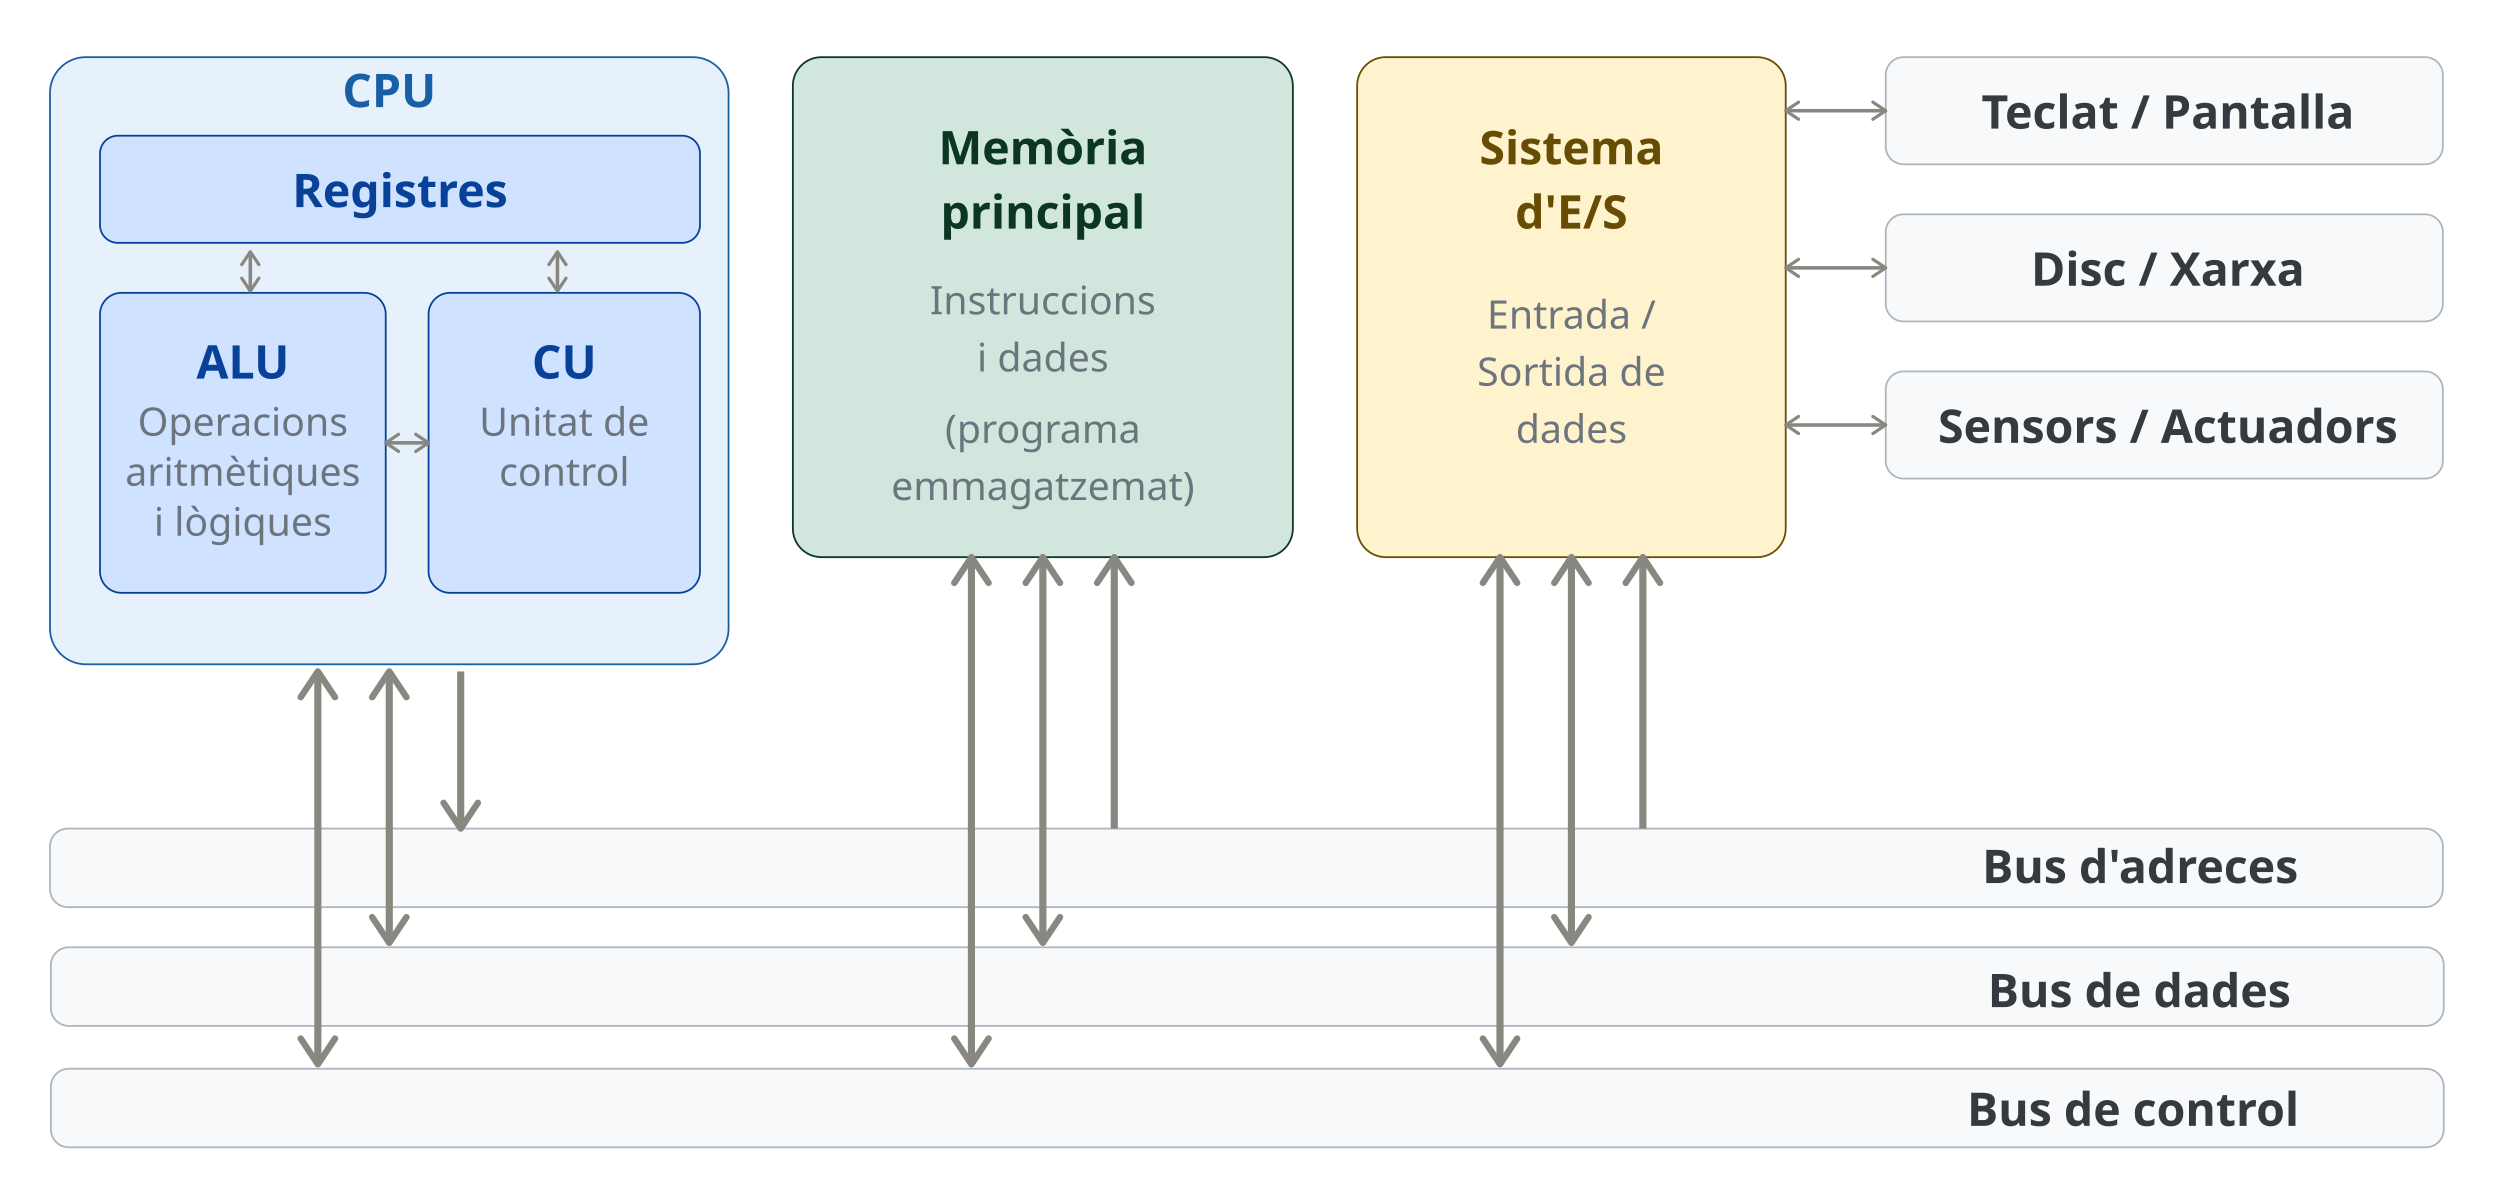
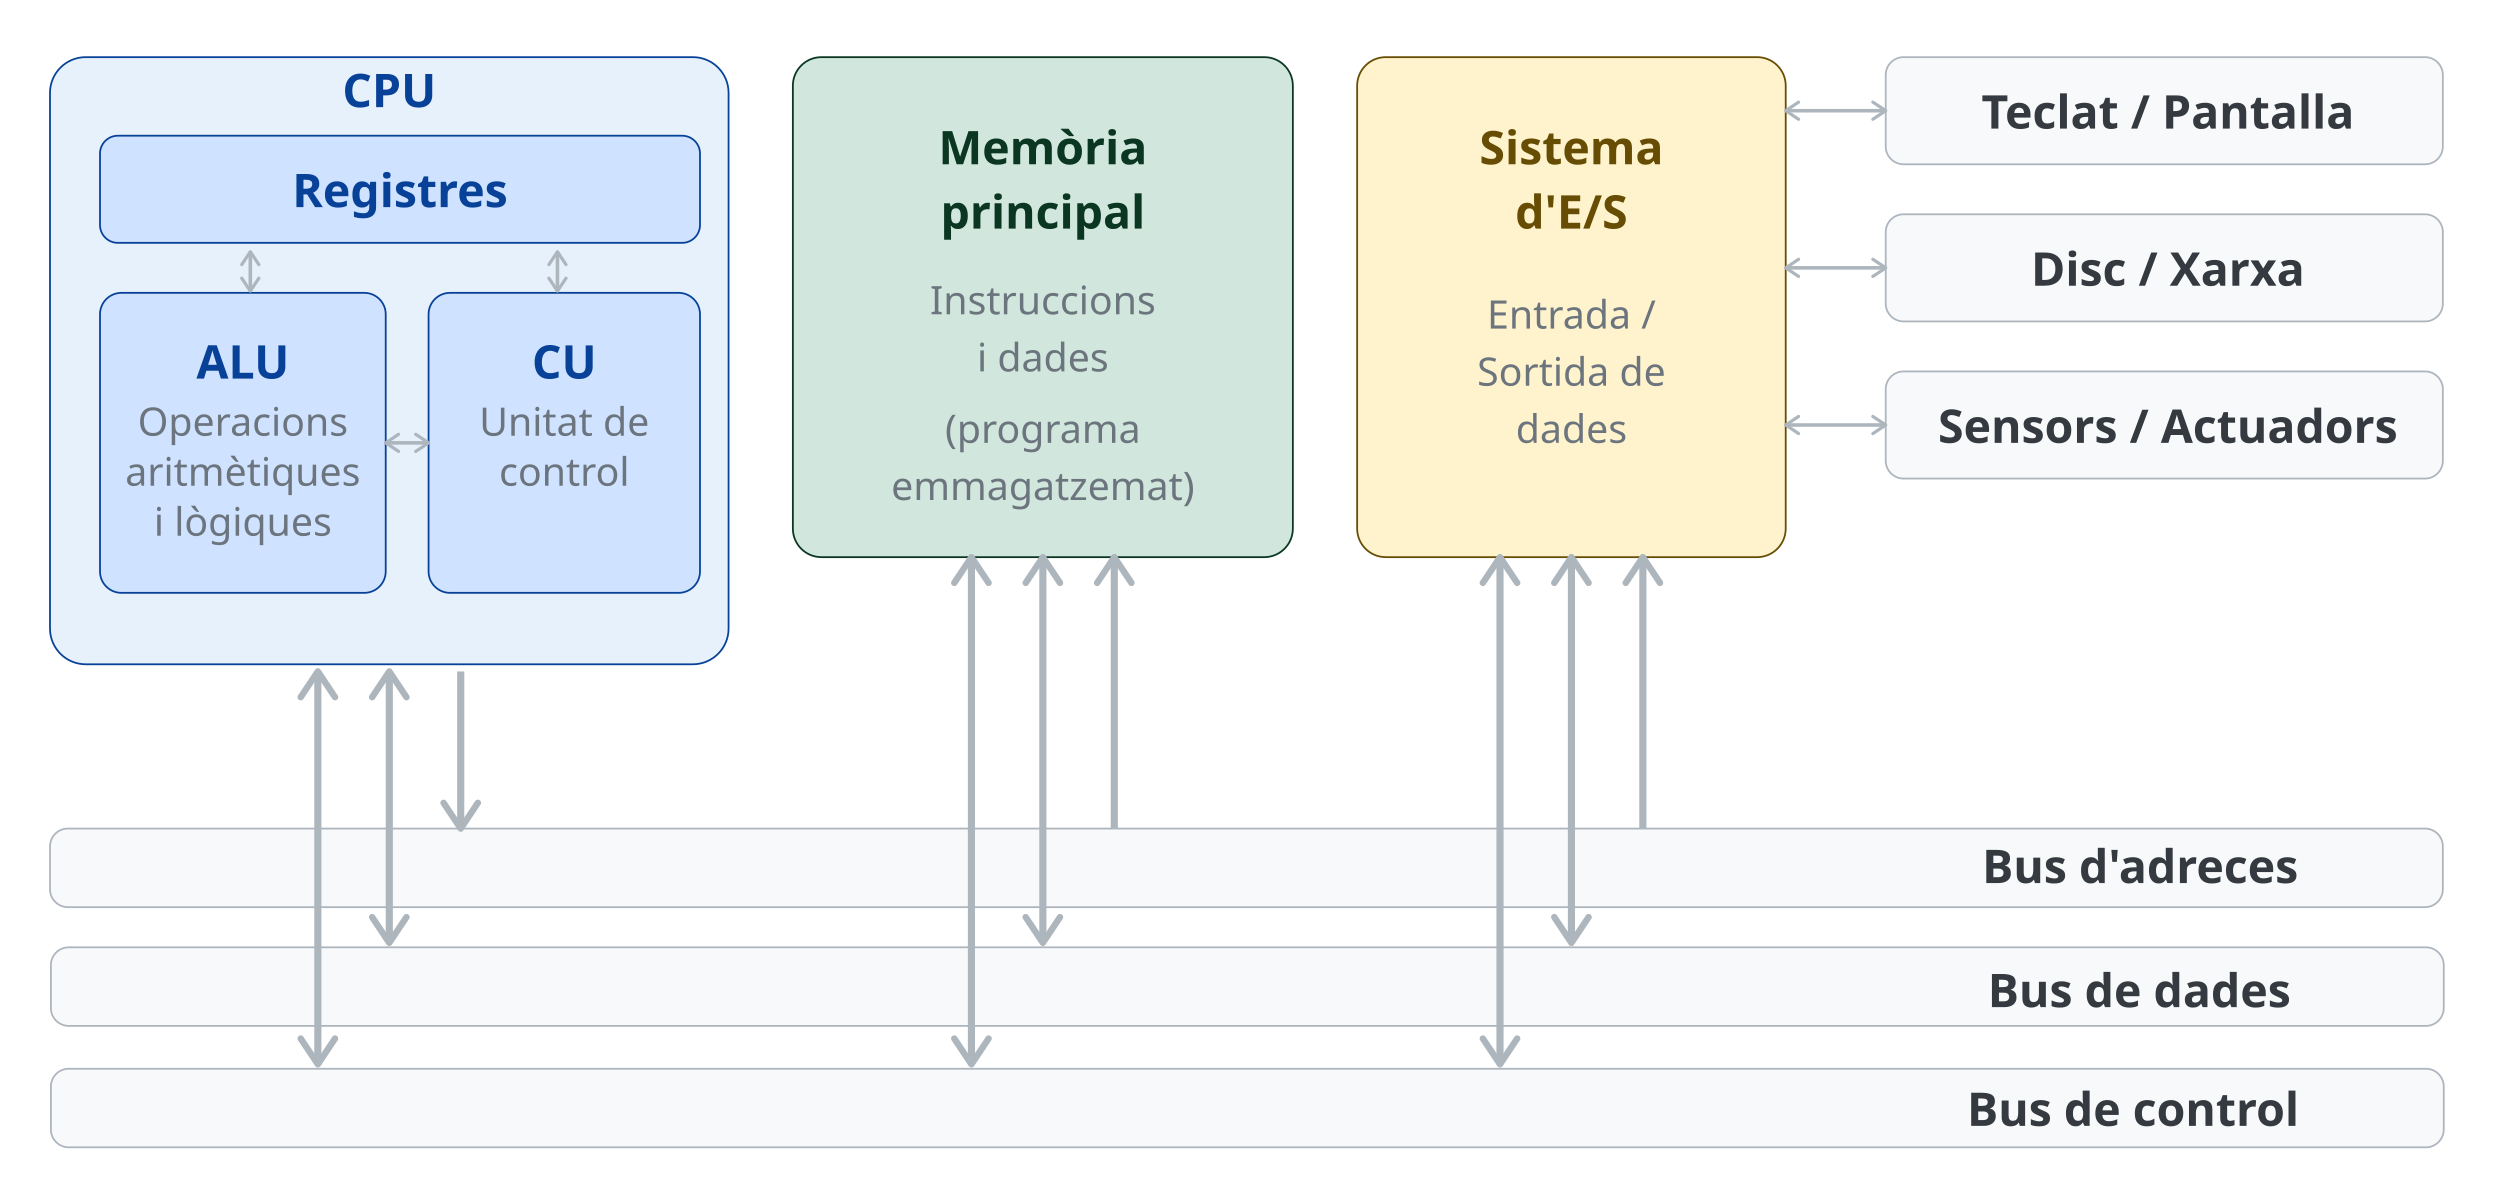
<svg xmlns="http://www.w3.org/2000/svg" width="100%" viewBox="0 0 700 335" version="1.1" id="svg30">
  <defs id="defs1">
    <marker id="arr" viewBox="0 0 10 10" refX="8" refY="5" markerWidth="6" markerHeight="6" orient="auto-start-reverse" preserveAspectRatio="xMidYMid">
      <path d="M 2,1 8,5 2,9" fill="none" stroke="context-stroke" stroke-width="1.5" stroke-linecap="round" stroke-linejoin="round" id="path1" />
    </marker>
    <marker id="arr-4" viewBox="0 0 10 10" refX="8" refY="5" markerWidth="6" markerHeight="6" orient="auto-start-reverse">
      <path d="M 2,1 8,5 2,9" fill="none" stroke="context-stroke" stroke-width="1.5" stroke-linecap="round" stroke-linejoin="round" id="path1-9" />
    </marker>
    <marker id="marker2" viewBox="0 0 10 10" refX="8" refY="5" markerWidth="6" markerHeight="6" orient="auto-start-reverse">
      <path d="M 2,1 8,5 2,9" fill="none" stroke="context-stroke" stroke-width="1.5" stroke-linecap="round" stroke-linejoin="round" id="path2" />
    </marker>
    <marker id="arr-7" viewBox="0 0 10 10" refX="8" refY="5" markerWidth="6" markerHeight="6" orient="auto-start-reverse">
      <path d="M 2,1 8,5 2,9" fill="none" stroke="context-stroke" stroke-width="1.5" stroke-linecap="round" stroke-linejoin="round" id="path1-2" />
    </marker>
    <marker id="marker2-7" viewBox="0 0 10 10" refX="8" refY="5" markerWidth="6" markerHeight="6" orient="auto-start-reverse">
      <path d="M 2,1 8,5 2,9" fill="none" stroke="context-stroke" stroke-width="1.5" stroke-linecap="round" stroke-linejoin="round" id="path2-2" />
    </marker>
    <marker id="arr-2" viewBox="0 0 10 10" refX="8" refY="5" markerWidth="6" markerHeight="6" orient="auto-start-reverse" preserveAspectRatio="xMidYMid">
      <path d="M 2,1 8,5 2,9" fill="none" stroke="context-stroke" stroke-width="1.5" stroke-linecap="round" stroke-linejoin="round" id="path1-91" />
    </marker>
    <marker id="marker2-2" viewBox="0 0 10 10" refX="8" refY="5" markerWidth="6" markerHeight="6" orient="auto-start-reverse" preserveAspectRatio="xMidYMid">
      <path d="M 2,1 8,5 2,9" fill="none" stroke="context-stroke" stroke-width="1.5" stroke-linecap="round" stroke-linejoin="round" id="path2-7" />
    </marker>
    <marker id="marker3" viewBox="0 0 10 10" refX="8" refY="5" markerWidth="6" markerHeight="6" orient="auto-start-reverse" preserveAspectRatio="xMidYMid">
      <path d="M 2,1 8,5 2,9" fill="none" stroke="context-stroke" stroke-width="1.5" stroke-linecap="round" stroke-linejoin="round" id="path3" />
    </marker>
    <marker id="marker4" viewBox="0 0 10 10" refX="8" refY="5" markerWidth="6" markerHeight="6" orient="auto-start-reverse" preserveAspectRatio="xMidYMid">
      <path d="M 2,1 8,5 2,9" fill="none" stroke="context-stroke" stroke-width="1.5" stroke-linecap="round" stroke-linejoin="round" id="path4" />
    </marker>
  </defs>
  <style id="style1">
    text { font-family: 'Source Sans Pro', sans-serif; }
    .tm { font-size: 13px; font-weight: 600; text-anchor: middle; }
    .ts { font-size: 11px; text-anchor: middle; fill: #6c757d; }
  </style>
-   <rect x="14" y="16" width="190" height="170" rx="10" fill="#e6f1fb" stroke="#185fa5" stroke-width="0.5" id="rect1" />
-   <text class="tm" fill="#185fa5" x="109" y="30" id="text1">CPU</text>
+   <rect x="14" y="16" width="190" height="170" rx="10" fill="#e6f1fb" stroke="#084298" stroke-width="0.5" id="rect1" />
+   <text class="tm" fill="#084298" x="109" y="30" id="text1">CPU</text>
  <rect x="28" y="82" width="80" height="84" rx="6" fill="#cfe2ff" stroke="#084298" stroke-width="0.5" id="rect2" />
  <text class="ts" fill="#084298" x="68" y="122" id="text3">Operacions</text>
  <text class="ts" fill="#084298" x="68" y="136" id="text4">aritmètiques</text>
  <text class="ts" fill="#084298" x="68" y="150" id="text5">i lògiques</text>
  <rect x="120" y="82" width="76" height="84" rx="6" fill="#cfe2ff" stroke="#084298" stroke-width="0.5" id="rect5" />
  <text class="ts" fill="#084298" x="158" y="122" id="text7">Unitat de</text>
  <text class="ts" fill="#084298" x="158" y="136" id="text8">control</text>
-   <line x1="108" y1="124" x2="120" y2="124" stroke="#888780" stroke-width="1" fill="none" marker-start="url(#arr)" marker-end="url(#arr)" id="line8" />
+   <line x1="108" y1="124" x2="120" y2="124" stroke="#adb5bd" stroke-width="1" fill="none" marker-start="url(#arr)" marker-end="url(#arr)" id="line8" />
  <rect x="28" y="38" width="168" height="30" rx="5" fill="#cfe2ff" stroke="#084298" stroke-width="0.5" id="rect8" />
  <text class="tm" fill="#084298" x="68" y="106" id="text2">ALU</text>
  <text class="tm" fill="#084298" x="112" y="58" id="text9">Registres</text>
  <text class="tm" fill="#084298" x="158" y="106" id="text6">CU</text>
  <rect x="222" y="16" width="140" height="140" rx="8" fill="#d1e7dd" stroke="#0a3622" stroke-width="0.5" id="rect9" />
  <text class="tm" fill="#0a3622" x="292" y="46" id="text10">Memòria</text>
  <text class="tm" fill="#0a3622" x="292" y="64" id="text11">principal</text>
  <text class="ts" fill="#0a3622" x="292" y="88" id="text12">Instruccions</text>
  <text class="ts" fill="#0a3622" x="292" y="104" id="text13">i dades</text>
  <text class="ts" fill="#0a3622" x="292" y="124" id="text14">(programa</text>
  <text class="ts" fill="#0a3622" x="292" y="140" id="text15">emmagatzemat)</text>
  <rect x="380" y="16" width="120" height="140" rx="8" fill="#fff3cd" stroke="#664d03" stroke-width="0.5" id="rect15" />
  <text class="tm" fill="#664d03" x="440" y="46" id="text16">Sistema</text>
  <text class="tm" fill="#664d03" x="440" y="64" id="text17">d'E/S</text>
  <text class="ts" fill="#664d03" x="440" y="92" id="text18">Entrada /</text>
  <text class="ts" fill="#664d03" x="440" y="108" id="text19">Sortida de</text>
  <text class="ts" fill="#664d03" x="440" y="124" id="text20">dades</text>
  <rect x="14" y="232" width="670" height="22" rx="5" fill="#f8f9fa" stroke="#adb5bd" stroke-width="0.5" id="rect20" />
-   <line x1="156.087" y1="70.496" x2="156.087" y2="81.496" stroke="#888780" stroke-width="1" fill="none" marker-start="url(#arr-2)" marker-end="url(#arr-2)" id="line1" style="marker-start:url(#arr-2);marker-end:url(#arr-2)" />
-   <line x1="70.087" y1="70.496" x2="70.087" y2="81.496" stroke="#888780" stroke-width="1" fill="none" marker-start="url(#arr-2)" marker-end="url(#arr-2)" id="line2" style="marker-start:url(#arr-2);marker-end:url(#arr-2)" />
-   <line x1="292" y1="156" x2="292" y2="264" stroke="#888780" stroke-width="2" fill="none" id="line15" marker-start="url(#arr)" marker-end="url(#arr)" />
-   <line x1="109" y1="188" x2="109" y2="264" stroke="#888780" stroke-width="2" fill="none" id="line15-2" marker-end="url(#arr-7)" marker-start="url(#arr-7)" style="marker-start:url(#arr-7);marker-end:url(#arr-7)" />
+   <line x1="156.087" y1="70.496" x2="156.087" y2="81.496" stroke="#adb5bd" stroke-width="1" fill="none" marker-start="url(#arr-2)" marker-end="url(#arr-2)" id="line1" style="marker-start:url(#arr-2);marker-end:url(#arr-2)" />
+   <line x1="70.087" y1="70.496" x2="70.087" y2="81.496" stroke="#adb5bd" stroke-width="1" fill="none" marker-start="url(#arr-2)" marker-end="url(#arr-2)" id="line2" style="marker-start:url(#arr-2);marker-end:url(#arr-2)" />
+   <line x1="292" y1="156" x2="292" y2="264" stroke="#adb5bd" stroke-width="2" fill="none" id="line15" marker-start="url(#arr)" marker-end="url(#arr)" />
+   <line x1="109" y1="188" x2="109" y2="264" stroke="#adb5bd" stroke-width="2" fill="none" id="line15-2" marker-end="url(#arr-7)" marker-start="url(#arr-7)" style="marker-start:url(#arr-7);marker-end:url(#arr-7)" />
  <rect x="14.25" y="265.25" width="670" height="22" rx="5" fill="#f8f9fa" stroke="#adb5bd" stroke-width="0.5" id="rect20-4" />
  <text class="tm" fill="#343a40" x="599" y="282" id="text21">Bus de dades</text>
  <text class="tm" fill="#343a40" x="599.25" y="247.25" id="text21-3" style="font-weight:600;font-size:13px;font-family:'Source Sans Pro', sans-serif;text-anchor:middle">Bus d'adreces</text>
  <rect x="528" y="16" width="156" height="30" rx="5" fill="#f8f9fa" stroke="#adb5bd" stroke-width="0.5" id="rect21" />
  <text class="tm" fill="#343a40" x="607" y="36" id="text22">Teclat / Pantalla</text>
  <rect x="528" y="60" width="156" height="30" rx="5" fill="#f8f9fa" stroke="#adb5bd" stroke-width="0.5" id="rect22" />
  <text class="tm" fill="#343a40" x="607" y="80" id="text23">Disc / Xarxa</text>
  <rect x="528" y="104" width="156" height="30" rx="5" fill="#f8f9fa" stroke="#adb5bd" stroke-width="0.5" id="rect23" />
  <text class="tm" fill="#343a40" x="607" y="124" id="text24">Sensors / Actuadors</text>
-   <line x1="500" y1="31" x2="528" y2="31" stroke="#888780" stroke-width="1" fill="none" marker-end="url(#arr)" id="line26" style="marker-start:url(#arr)" />
-   <line x1="500" y1="75" x2="528" y2="75" stroke="#888780" stroke-width="1" fill="none" marker-end="url(#arr)" id="line27" style="marker-start:url(#arr)" />
-   <line x1="500" y1="119" x2="528" y2="119" stroke="#888780" stroke-width="1" fill="none" marker-end="url(#arr)" id="line28" style="marker-start:url(#arr)" />
+   <line x1="500" y1="31" x2="528" y2="31" stroke="#adb5bd" stroke-width="1" fill="none" marker-end="url(#arr)" id="line26" style="marker-start:url(#arr)" />
+   <line x1="500" y1="75" x2="528" y2="75" stroke="#adb5bd" stroke-width="1" fill="none" marker-end="url(#arr)" id="line27" style="marker-start:url(#arr)" />
+   <line x1="500" y1="119" x2="528" y2="119" stroke="#adb5bd" stroke-width="1" fill="none" marker-end="url(#arr)" id="line28" style="marker-start:url(#arr)" />
  <rect x="14.25" y="299.25" width="670" height="22" rx="5" fill="#f8f9fa" stroke="#adb5bd" stroke-width="0.5" id="rect20-7" />
  <text class="tm" fill="#343a40" x="597.25" y="315.25" id="text21-8" style="font-weight:600;font-size:13px;font-family:'Source Sans Pro', sans-serif;text-anchor:middle">Bus de control</text>
-   <line x1="129" y1="188" x2="129" y2="232" stroke="#888780" stroke-width="2" fill="none" marker-end="url(#arr-7)" id="line31" />
-   <line x1="89" y1="188" x2="89" y2="298" stroke="#888780" stroke-width="2" fill="none" marker-start="url(#arr-7)" marker-end="url(#arr-7)" id="line32" style="marker-start:url(#arr-7);marker-end:url(#arr-7)" />
-   <line x1="272" y1="156" x2="272" y2="298" stroke="#888780" stroke-width="2" fill="none" marker-start="url(#arr)" marker-end="url(#arr)" id="line33" />
-   <line x1="312" y1="156" x2="312" y2="232" stroke="#888780" stroke-width="2" fill="none" marker-start="url(#arr)" id="line34" />
-   <line x1="420" y1="156" x2="420" y2="298" stroke="#888780" stroke-width="2" fill="none" marker-start="url(#arr)" marker-end="url(#arr)" id="line35" />
-   <line x1="460" y1="156" x2="460" y2="232" stroke="#888780" stroke-width="2" fill="none" marker-start="url(#arr)" id="line36" />
-   <line x1="440" y1="156" x2="440" y2="264" stroke="#888780" stroke-width="2" fill="none" marker-start="url(#arr)" id="line20" style="marker-end:url(#arr)" />
+   <line x1="129" y1="188" x2="129" y2="232" stroke="#adb5bd" stroke-width="2" fill="none" marker-end="url(#arr-7)" id="line31" />
+   <line x1="89" y1="188" x2="89" y2="298" stroke="#adb5bd" stroke-width="2" fill="none" marker-start="url(#arr-7)" marker-end="url(#arr-7)" id="line32" style="marker-start:url(#arr-7);marker-end:url(#arr-7)" />
+   <line x1="272" y1="156" x2="272" y2="298" stroke="#adb5bd" stroke-width="2" fill="none" marker-start="url(#arr)" marker-end="url(#arr)" id="line33" />
+   <line x1="312" y1="156" x2="312" y2="232" stroke="#adb5bd" stroke-width="2" fill="none" marker-start="url(#arr)" id="line34" />
+   <line x1="420" y1="156" x2="420" y2="298" stroke="#adb5bd" stroke-width="2" fill="none" marker-start="url(#arr)" marker-end="url(#arr)" id="line35" />
+   <line x1="460" y1="156" x2="460" y2="232" stroke="#adb5bd" stroke-width="2" fill="none" marker-start="url(#arr)" id="line36" />
+   <line x1="440" y1="156" x2="440" y2="264" stroke="#adb5bd" stroke-width="2" fill="none" marker-start="url(#arr)" id="line20" style="marker-end:url(#arr)" />
</svg>
